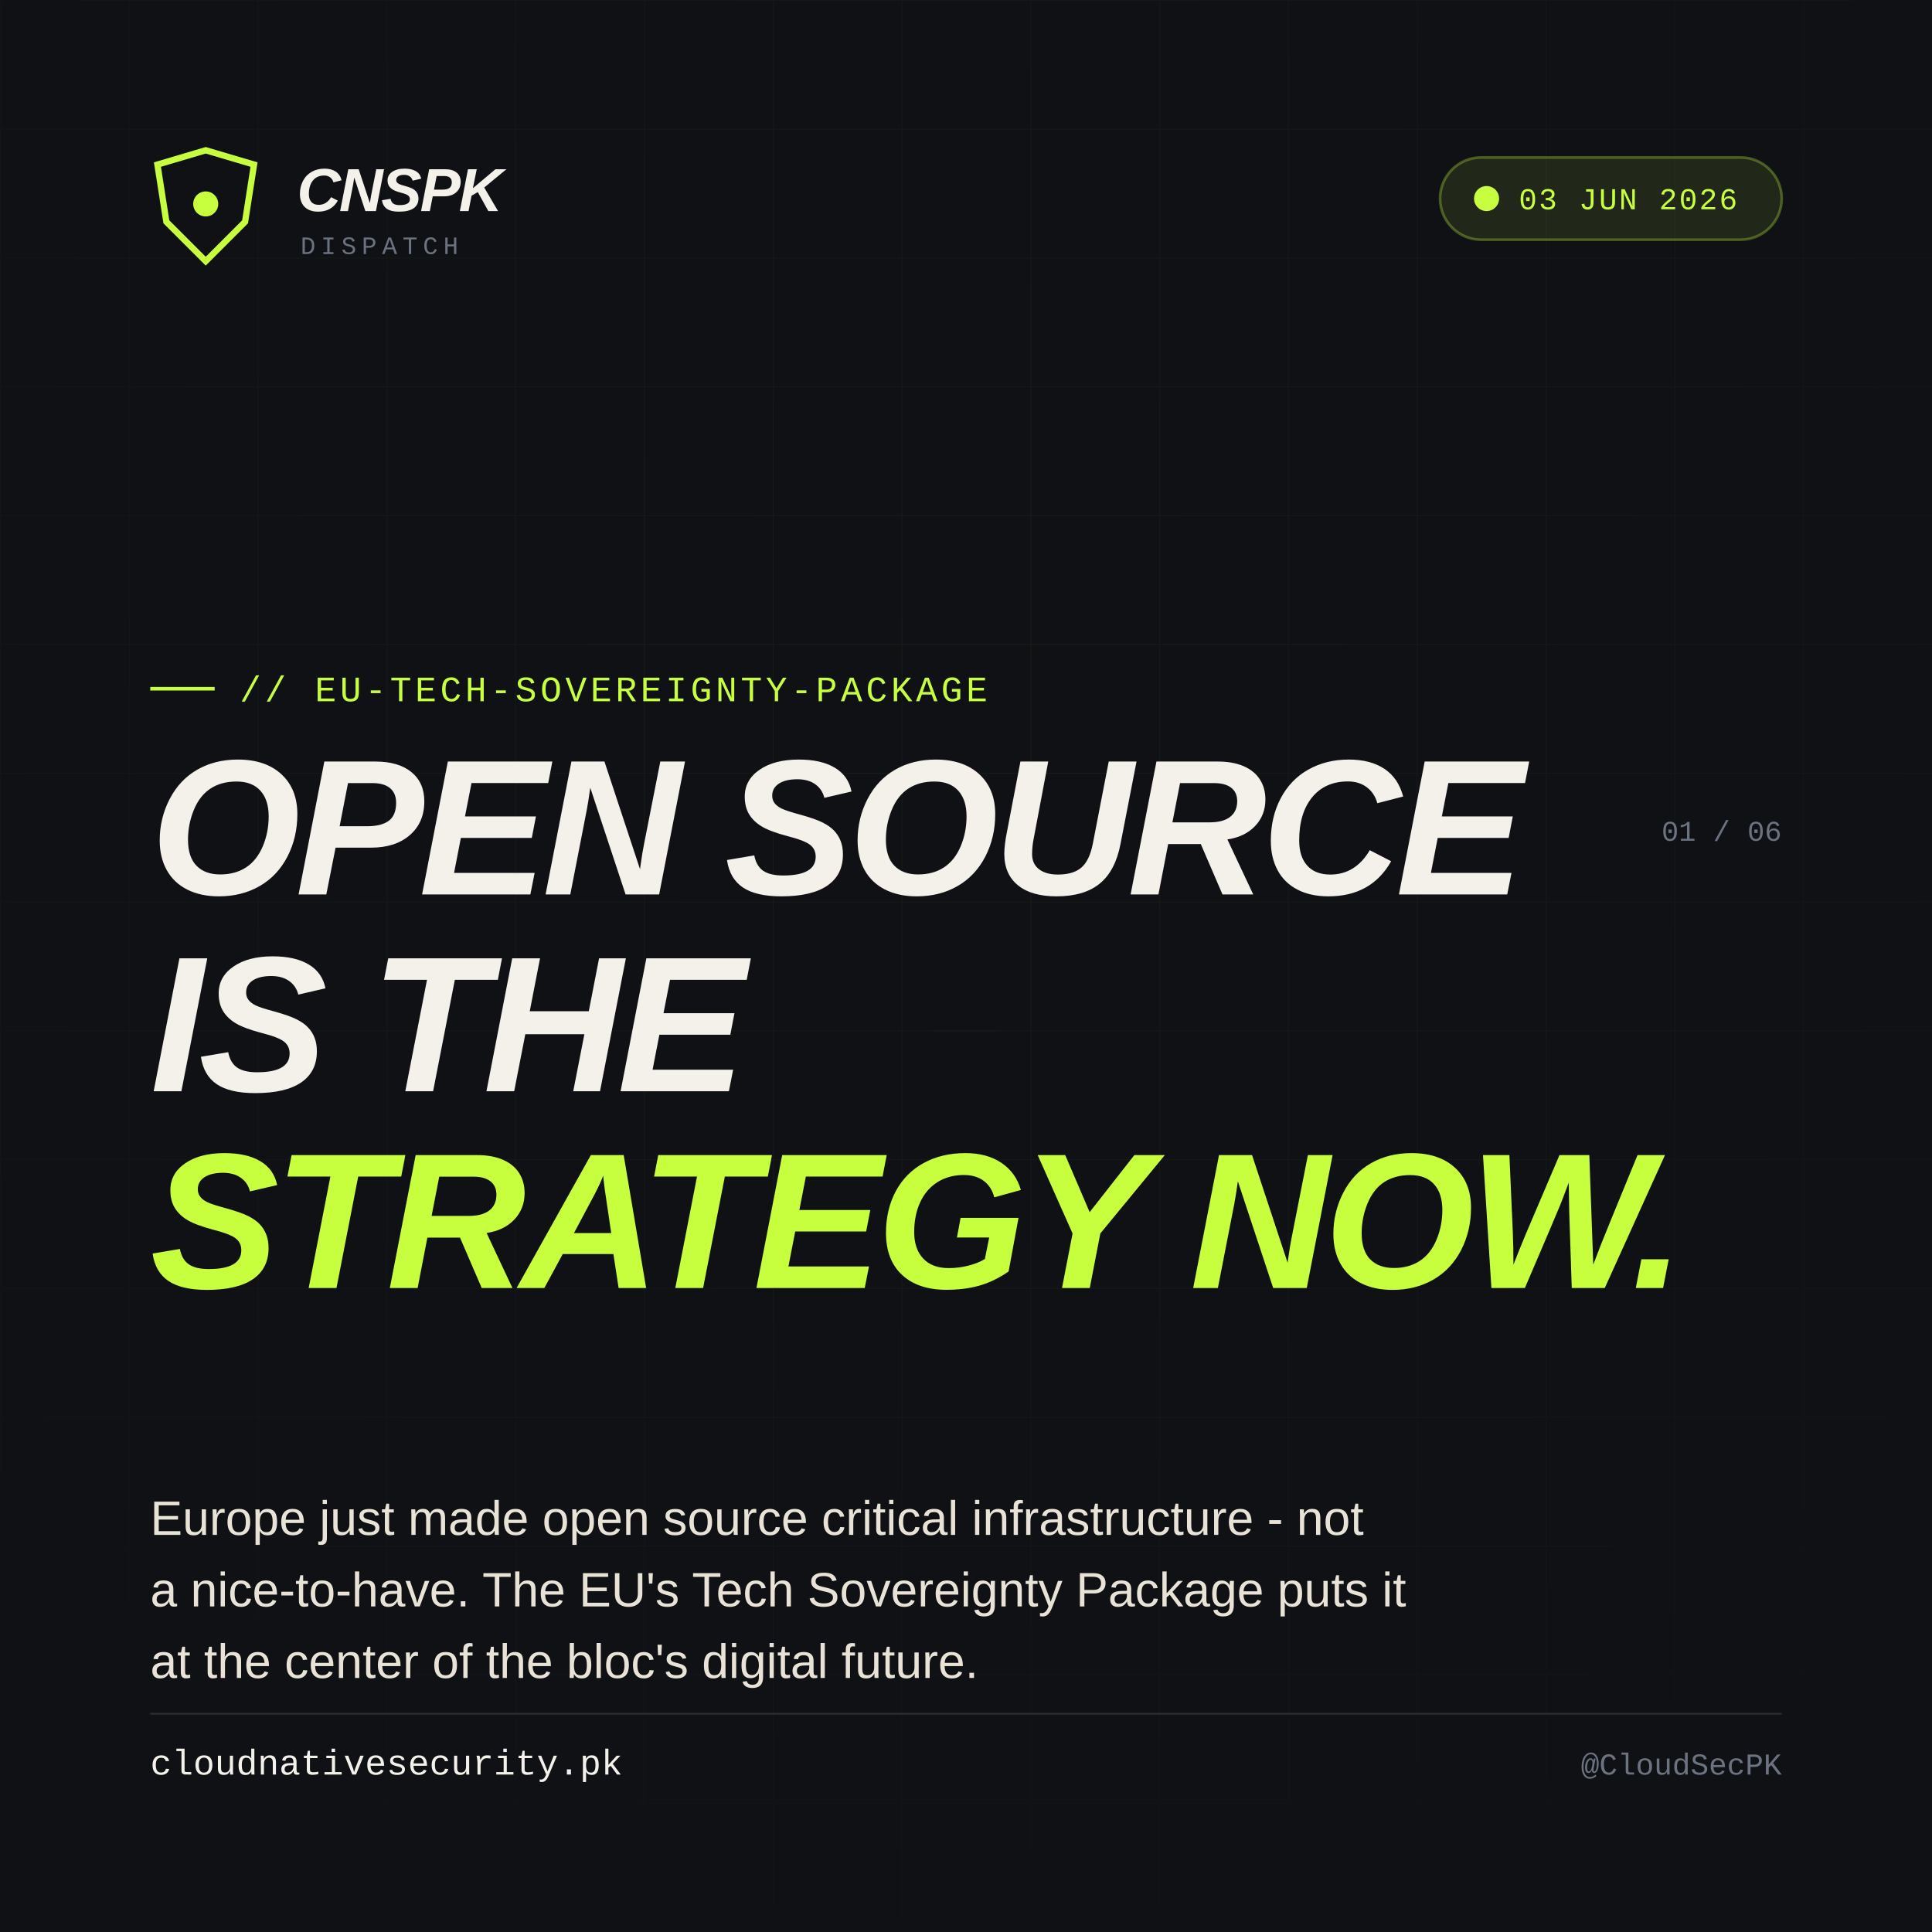
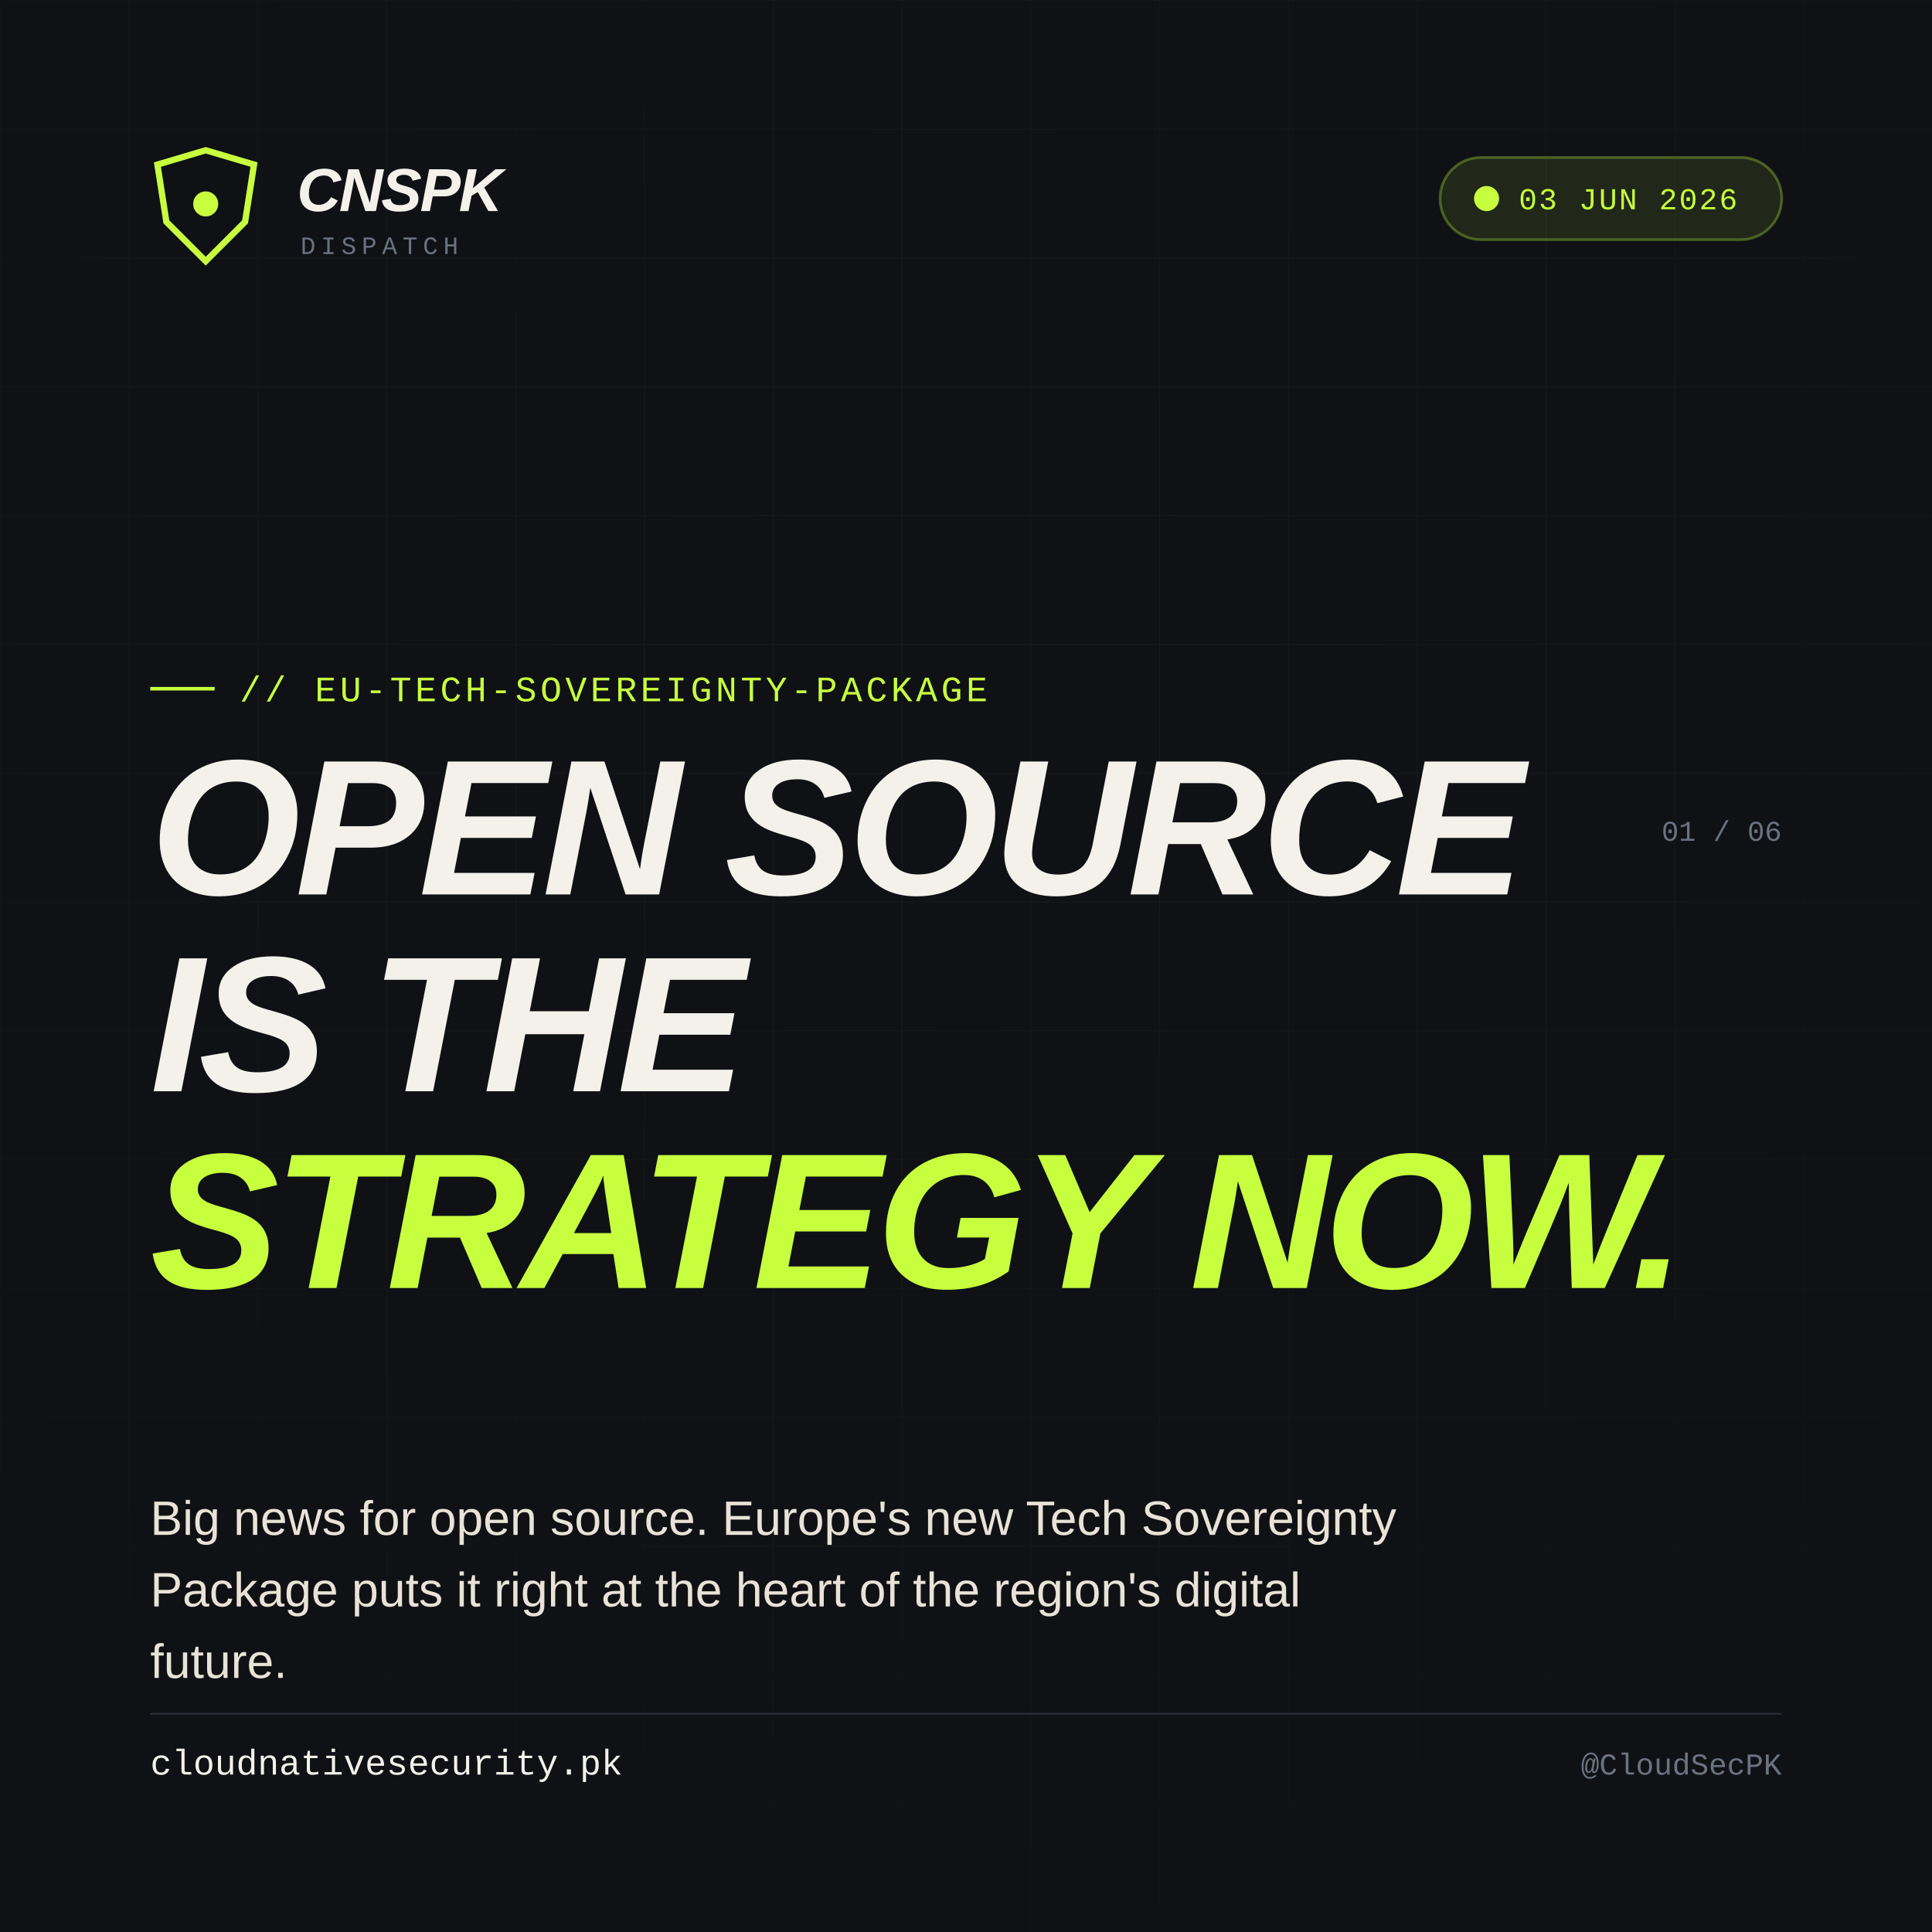
<svg xmlns="http://www.w3.org/2000/svg" width="1080" height="1080" viewBox="0 0 1080 1080" font-family="'Bricolage Grotesque', Arial, 'Helvetica Neue', Helvetica, sans-serif">
  <defs>
    <pattern id="grid" width="72" height="72" patternUnits="userSpaceOnUse">
      <path d="M72 0H0V72" fill="none" stroke="#C7FF3E" stroke-width="1" stroke-opacity="0.05" />
    </pattern>
    <radialGradient id="fade" cx="50%" cy="34%" r="78%">
      <stop offset="0%" stop-color="#fff" stop-opacity="1" />
      <stop offset="100%" stop-color="#fff" stop-opacity="0" />
    </radialGradient>
    <mask id="fademask">
      <rect width="1080" height="1080" fill="url(#fade)" />
    </mask>
  </defs>
  <rect width="1080" height="1080" fill="#0F1115" />
  <rect width="1080" height="1080" fill="url(#grid)" mask="url(#fademask)" />
  <g transform="translate(84,84) scale(1.0)">
    <path d="M4 8 L31 0 L58 8 L53 40 Q31 62 31 62 Q9 40 9 40 Z" fill="none" stroke="#C7FF3E" stroke-width="3.5" />
    <circle cx="31" cy="30" r="7" fill="#C7FF3E" />
  </g>
  <text x="166" y="118" font-size="34" font-family="'Bricolage Grotesque', Arial, 'Helvetica Neue', Helvetica, sans-serif" fill="#F4F1EA" font-weight="800" font-style="italic" letter-spacing="-1">CNSPK</text>
  <text x="168" y="142" font-size="14" font-family="'JetBrains Mono', 'Courier New', monospace" fill="#6B7280" letter-spacing="3">DISPATCH</text>
  <rect x="805" y="88" width="191" height="46" rx="23" fill="#C7FF3E" fill-opacity="0.10" stroke="#C7FF3E" stroke-opacity="0.30" stroke-width="1.5" />
  <circle cx="831" cy="111" r="7" fill="#C7FF3E" />
  <text x="849" y="117" font-size="17" font-family="'JetBrains Mono', 'Courier New', monospace" fill="#C7FF3E" letter-spacing="1">03 JUN 2026</text>
  <line x1="84" y1="385" x2="120" y2="385" stroke="#C7FF3E" stroke-width="2" />
  <text x="134" y="392" font-size="20" font-family="'JetBrains Mono', 'Courier New', monospace" fill="#C7FF3E" letter-spacing="2">// EU-TECH-SOVEREIGNTY-PACKAGE</text>
  <text x="84" y="500" font-size="108" font-family="'Bricolage Grotesque', Arial, 'Helvetica Neue', Helvetica, sans-serif" fill="#F4F1EA" font-weight="800" font-style="italic" letter-spacing="-3">OPEN SOURCE</text>
  <text x="84" y="610" font-size="108" font-family="'Bricolage Grotesque', Arial, 'Helvetica Neue', Helvetica, sans-serif" fill="#F4F1EA" font-weight="800" font-style="italic" letter-spacing="-3">IS THE</text>
  <text x="84" y="720" font-size="108" font-family="'Bricolage Grotesque', Arial, 'Helvetica Neue', Helvetica, sans-serif" fill="#C7FF3E" font-weight="800" font-style="italic" letter-spacing="-3">STRATEGY NOW.</text>
-   <text x="84" y="858" font-size="27" font-family="'Bricolage Grotesque', Arial, 'Helvetica Neue', Helvetica, sans-serif" fill="#E8E3D6">Europe just made open source critical infrastructure - not</text>
-   <text x="84" y="898" font-size="27" font-family="'Bricolage Grotesque', Arial, 'Helvetica Neue', Helvetica, sans-serif" fill="#E8E3D6">a nice-to-have. The EU's Tech Sovereignty Package puts it</text>
-   <text x="84" y="938" font-size="27" font-family="'Bricolage Grotesque', Arial, 'Helvetica Neue', Helvetica, sans-serif" fill="#E8E3D6">at the center of the bloc's digital future.</text>
+   <text x="84" y="858" font-size="27" font-family="'Bricolage Grotesque', Arial, 'Helvetica Neue', Helvetica, sans-serif" fill="#E8E3D6">Big news for open source. Europe's new Tech Sovereignty</text>
+   <text x="84" y="898" font-size="27" font-family="'Bricolage Grotesque', Arial, 'Helvetica Neue', Helvetica, sans-serif" fill="#E8E3D6">Package puts it right at the heart of the region's digital</text>
+   <text x="84" y="938" font-size="27" font-family="'Bricolage Grotesque', Arial, 'Helvetica Neue', Helvetica, sans-serif" fill="#E8E3D6">future.</text>
  <line x1="84" y1="958" x2="996" y2="958" stroke="#2A2E37" stroke-width="1" />
  <text x="84" y="992" font-size="20" font-family="'JetBrains Mono', 'Courier New', monospace" fill="#F4F1EA">cloudnativesecurity.pk</text>
  <text x="996" y="992" font-size="17" font-family="'JetBrains Mono', 'Courier New', monospace" fill="#6B7280" text-anchor="end">@CloudSecPK</text>
  <text x="996" y="470" font-size="16" font-family="'JetBrains Mono', 'Courier New', monospace" fill="#6B7280" text-anchor="end">01 / 06</text>
</svg>
